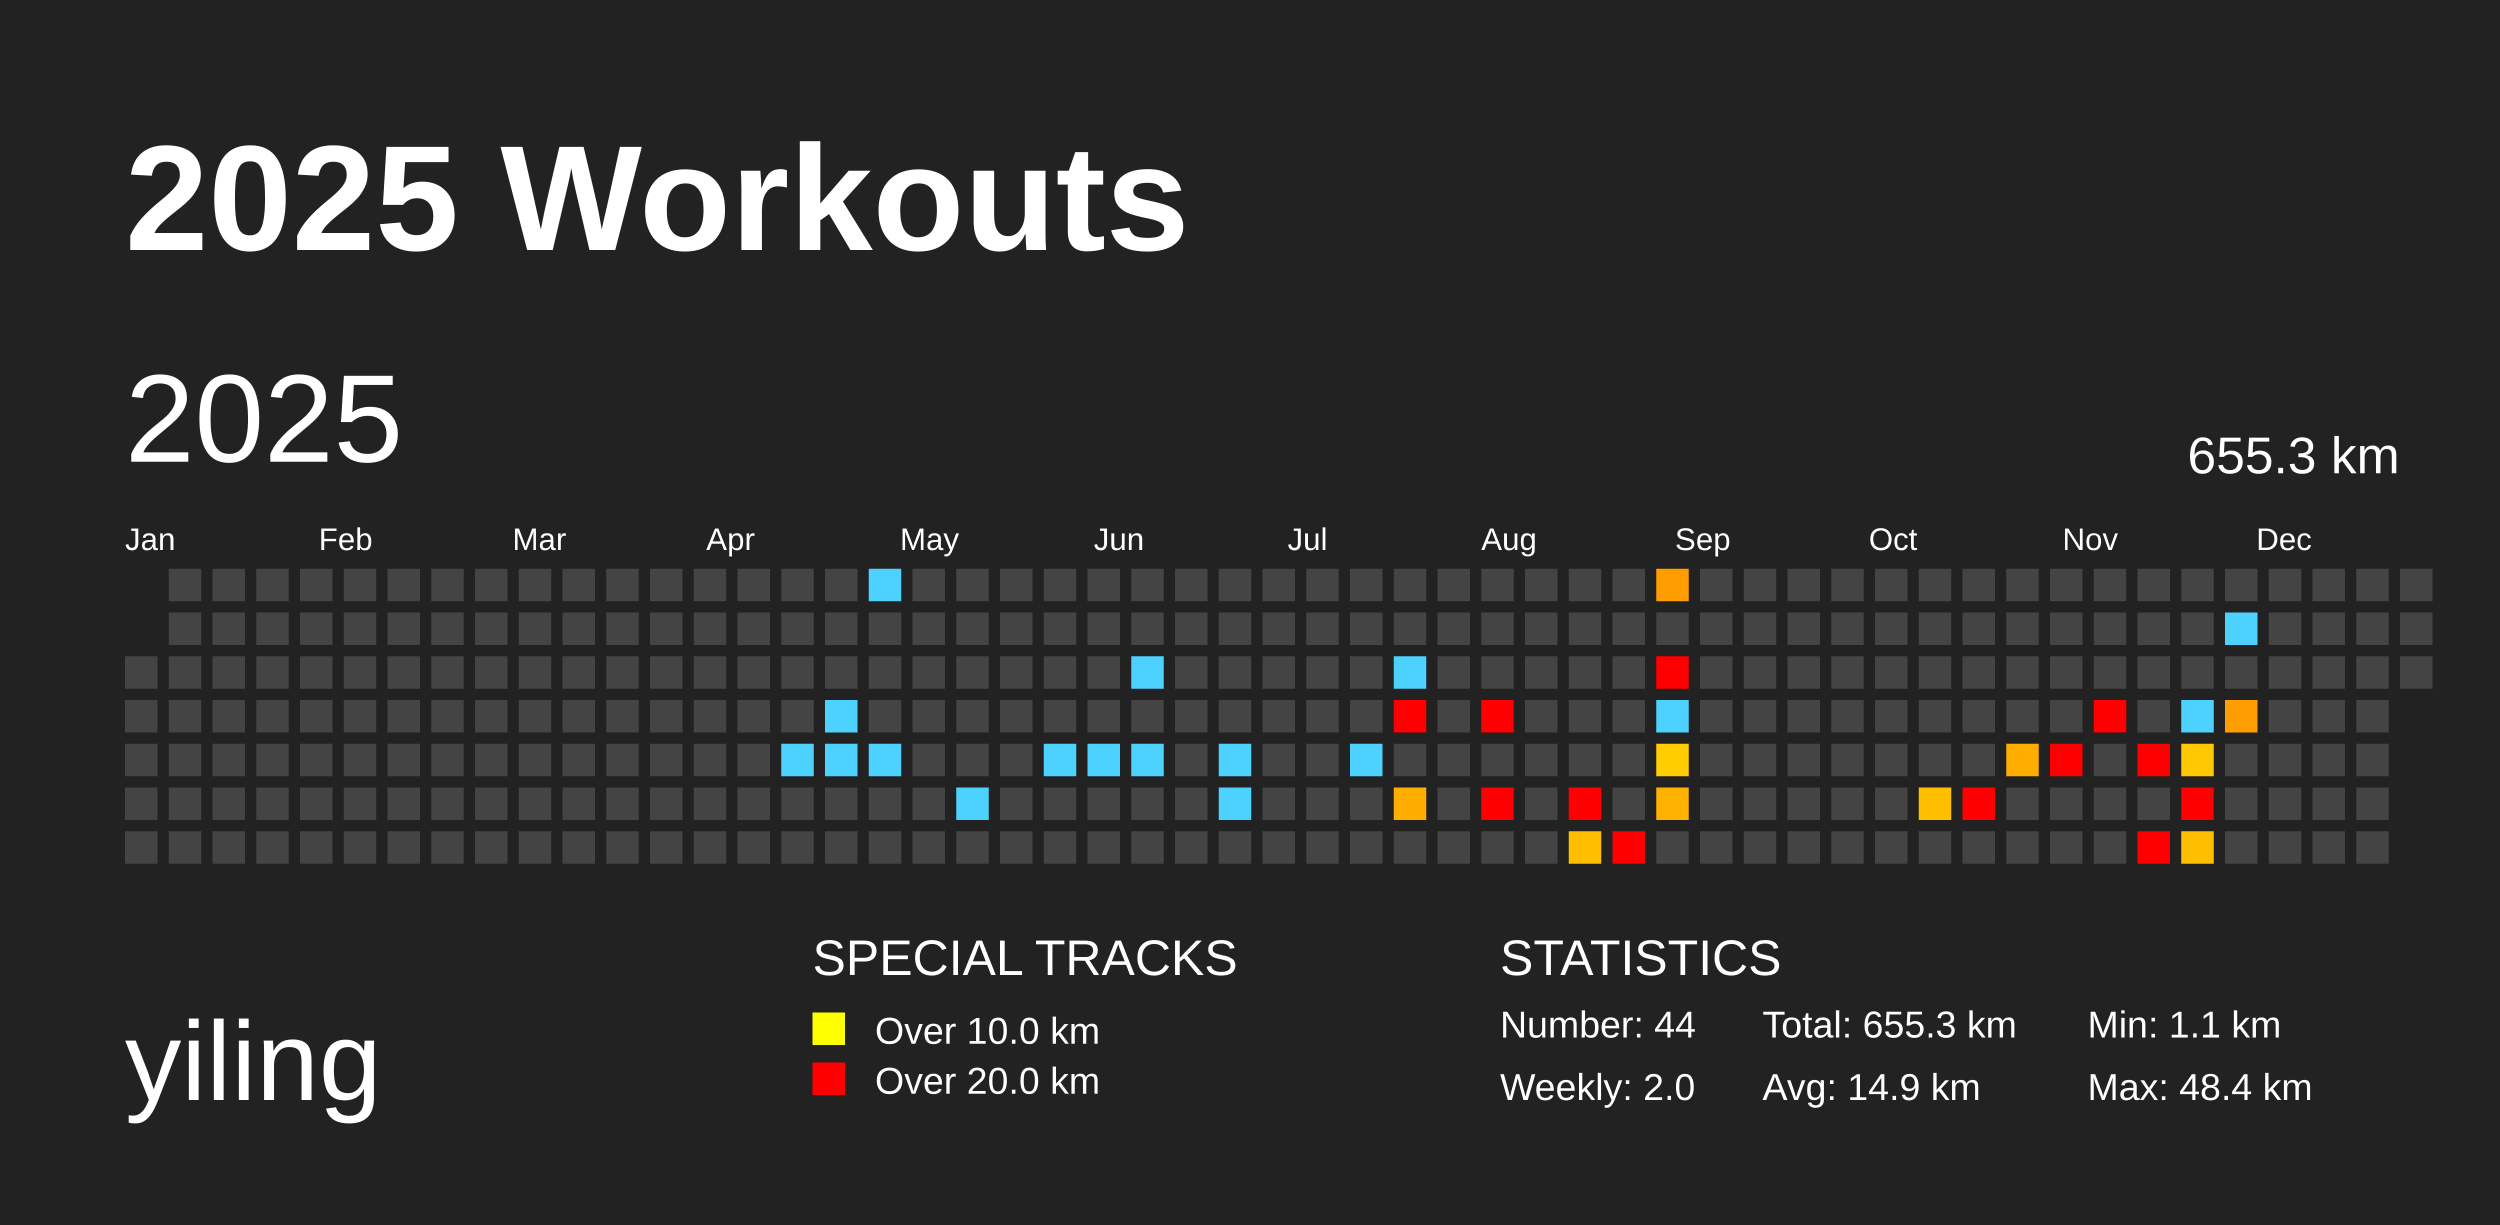
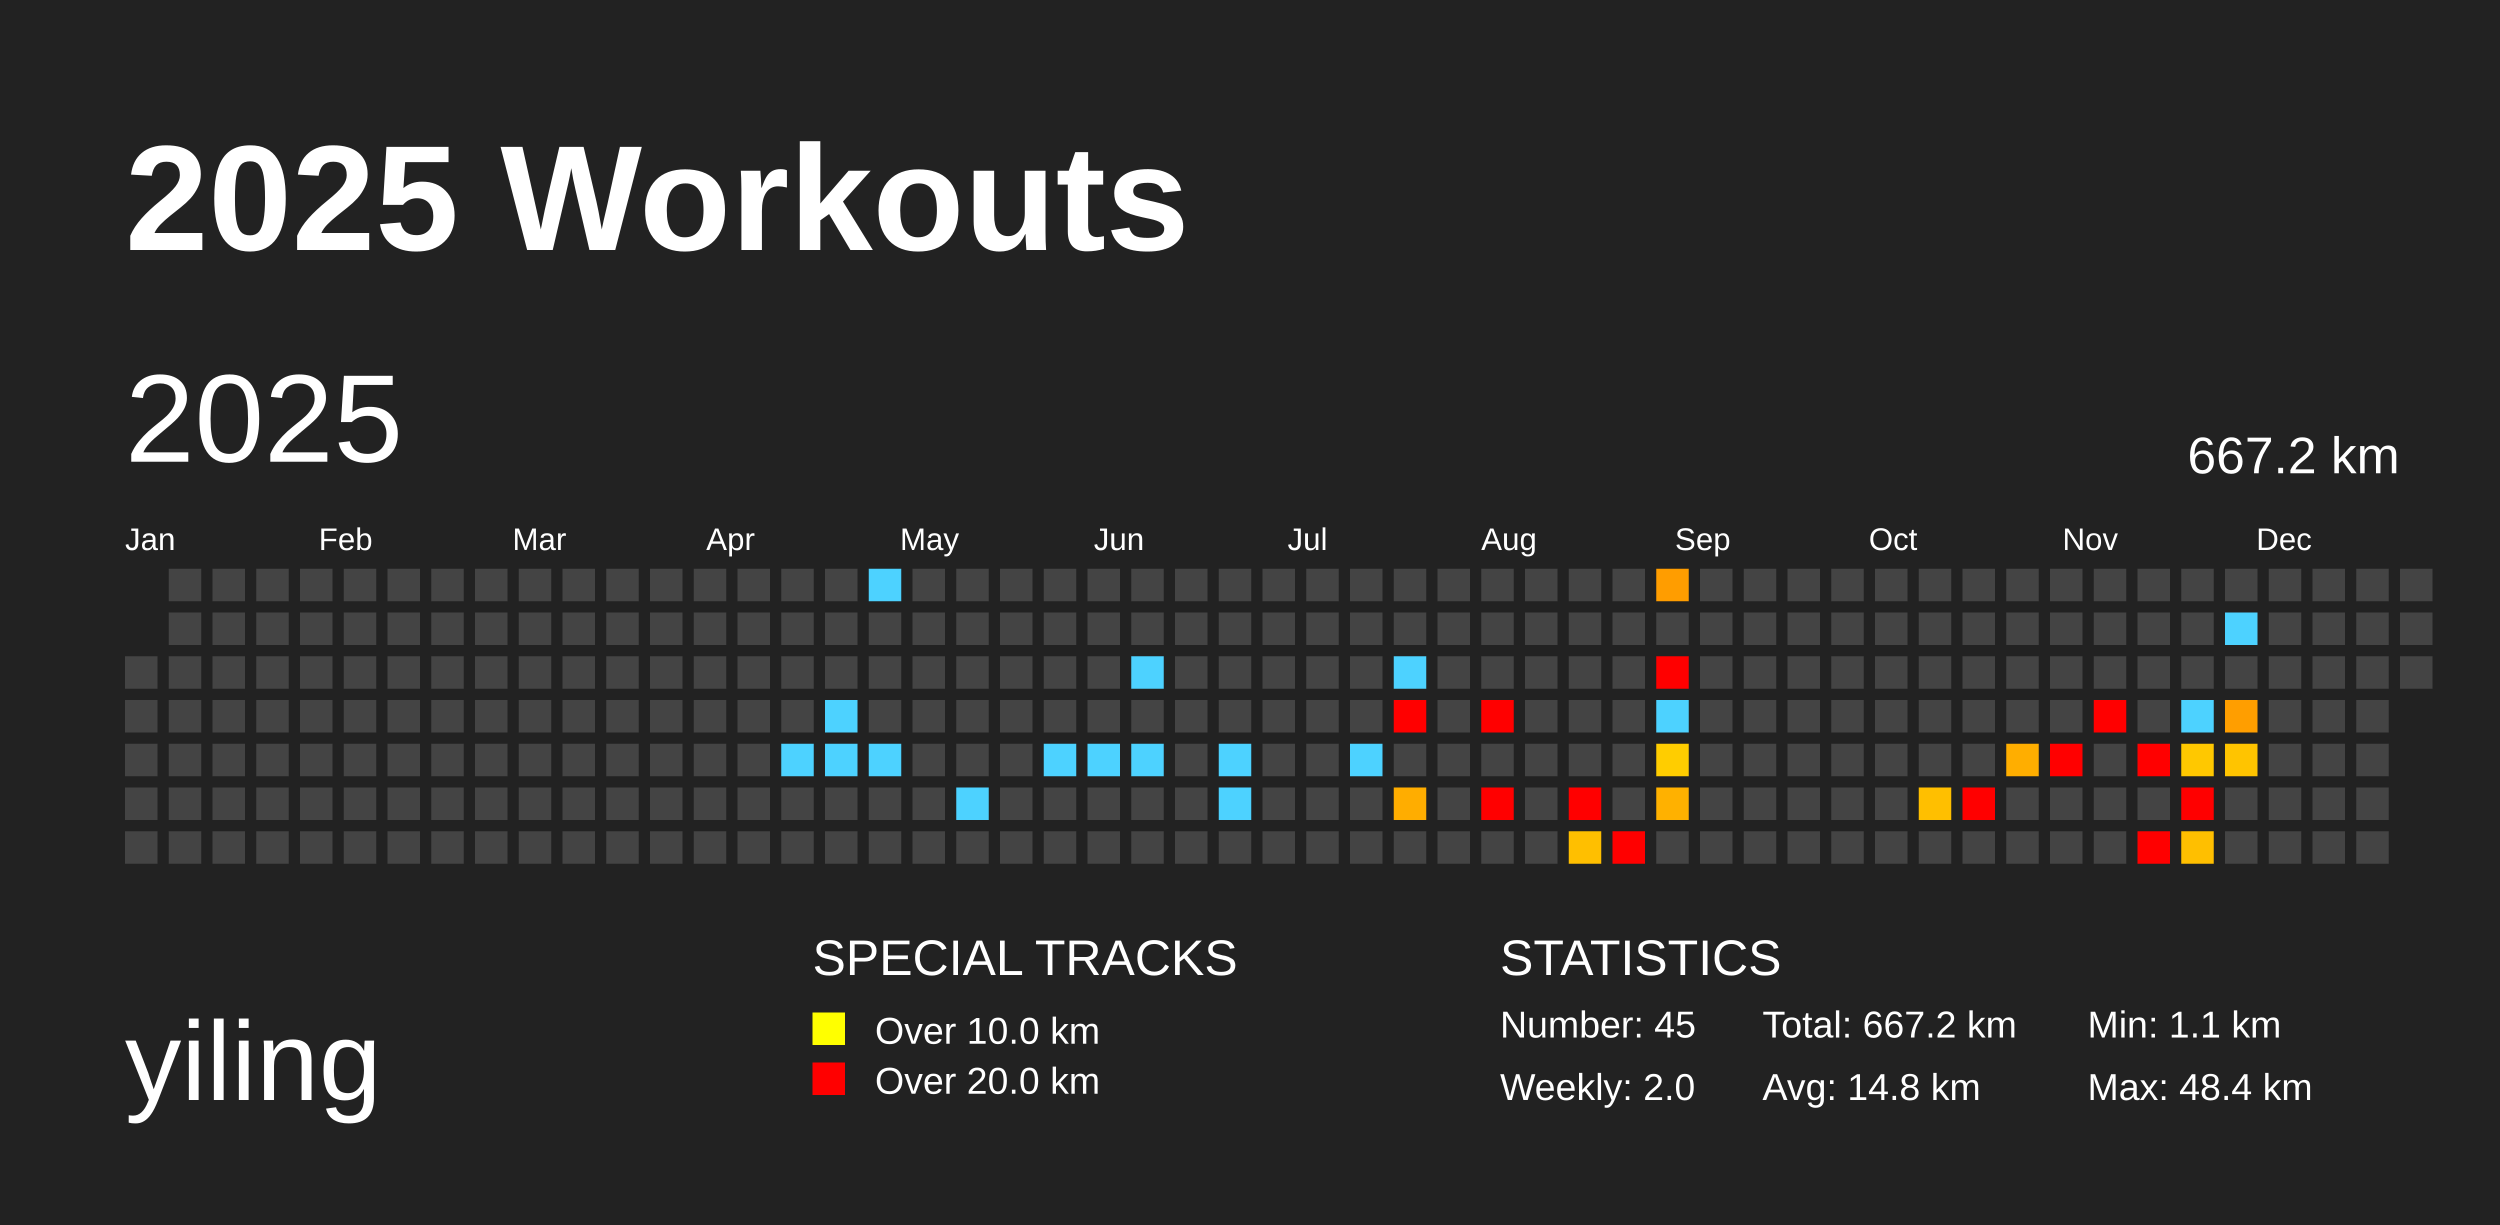
<svg xmlns="http://www.w3.org/2000/svg" baseProfile="full" height="98mm" version="1.1" viewBox="0,0,200,98" width="200mm">
  <defs />
  <rect fill="#222222" height="98" width="200" x="0" y="0" />
  <text fill="#FFFFFF" style="font-size:12px; font-family:Arial; font-weight:bold;" x="10" y="20">2025 Workouts</text>
  <text fill="#FFFFFF" style="font-size:9px; font-family:Arial" x="10" y="88">yiling</text>
  <text fill="#FFFFFF" style="font-size:4px; font-family:Arial" x="65" y="78">SPECIAL TRACKS</text>
  <rect fill="yellow" height="2.6" width="2.6" x="65" y="81" />
  <text fill="#FFFFFF" style="font-size:3px; font-family:Arial" x="70" y="83.5">Over 10.0 km</text>
  <rect fill="red" height="2.6" width="2.6" x="65" y="85" />
  <text fill="#FFFFFF" style="font-size:3px; font-family:Arial" x="70" y="87.5">Over 20.0 km</text>
  <text fill="#FFFFFF" style="font-size:4px; font-family:Arial" x="120" y="78">STATISTICS</text>
-   <text fill="#FFFFFF" style="font-size:3px; font-family:Arial" x="120" y="83">Number: 44</text>
+   <text fill="#FFFFFF" style="font-size:3px; font-family:Arial" x="120" y="83">Number: 45</text>
  <text fill="#FFFFFF" style="font-size:3px; font-family:Arial" x="120" y="88">Weekly: 2.0</text>
-   <text fill="#FFFFFF" style="font-size:3px; font-family:Arial" x="141" y="83">Total: 655.3 km</text>
-   <text fill="#FFFFFF" style="font-size:3px; font-family:Arial" x="141" y="88">Avg: 14.9 km</text>
+   <text fill="#FFFFFF" style="font-size:3px; font-family:Arial" x="141" y="83">Total: 667.2 km</text>
+   <text fill="#FFFFFF" style="font-size:3px; font-family:Arial" x="141" y="88">Avg: 14.8 km</text>
  <text fill="#FFFFFF" style="font-size:3px; font-family:Arial" x="167" y="83">Min: 1.1 km</text>
  <text fill="#FFFFFF" style="font-size:3px; font-family:Arial" x="167" y="88">Max: 48.4 km</text>
  <text dominant-baseline="hanging" fill="#FFFFFF" style="font-size:10.0px; font-family:Arial;" x="10" y="30">2025</text>
-   <text dominant-baseline="hanging" fill="#FFFFFF" style="font-size:4.125px; font-family:Arial;" x="175" y="35">655.3 km</text>
+   <text dominant-baseline="hanging" fill="#FFFFFF" style="font-size:4.125px; font-family:Arial;" x="175" y="35">667.2 km</text>
  <text fill="#FFFFFF" style="font-size:2.5px; font-family:Arial" x="10.0" y="44">Jan</text>
  <text fill="#FFFFFF" style="font-size:2.5px; font-family:Arial" x="25.5" y="44">Feb</text>
  <text fill="#FFFFFF" style="font-size:2.5px; font-family:Arial" x="41.0" y="44">Mar</text>
  <text fill="#FFFFFF" style="font-size:2.5px; font-family:Arial" x="56.5" y="44">Apr</text>
  <text fill="#FFFFFF" style="font-size:2.5px; font-family:Arial" x="72.0" y="44">May</text>
  <text fill="#FFFFFF" style="font-size:2.5px; font-family:Arial" x="87.5" y="44">Jun</text>
  <text fill="#FFFFFF" style="font-size:2.5px; font-family:Arial" x="103.0" y="44">Jul</text>
  <text fill="#FFFFFF" style="font-size:2.5px; font-family:Arial" x="118.5" y="44">Aug</text>
  <text fill="#FFFFFF" style="font-size:2.5px; font-family:Arial" x="134.0" y="44">Sep</text>
  <text fill="#FFFFFF" style="font-size:2.5px; font-family:Arial" x="149.5" y="44">Oct</text>
  <text fill="#FFFFFF" style="font-size:2.5px; font-family:Arial" x="165.0" y="44">Nov</text>
  <text fill="#FFFFFF" style="font-size:2.5px; font-family:Arial" x="180.5" y="44">Dec</text>
  <rect fill="#444444" height="2.6" width="2.6" x="10.0" y="52.5" />
  <rect fill="#444444" height="2.6" width="2.6" x="10.0" y="56.0" />
  <rect fill="#444444" height="2.6" width="2.6" x="10.0" y="59.5" />
  <rect fill="#444444" height="2.6" width="2.6" x="10.0" y="63.0" />
  <rect fill="#444444" height="2.6" width="2.6" x="10.0" y="66.5" />
  <rect fill="#444444" height="2.6" width="2.6" x="13.5" y="45.5" />
  <rect fill="#444444" height="2.6" width="2.6" x="13.5" y="49.0" />
  <rect fill="#444444" height="2.6" width="2.6" x="13.5" y="52.5" />
  <rect fill="#444444" height="2.6" width="2.6" x="13.5" y="56.0" />
  <rect fill="#444444" height="2.6" width="2.6" x="13.5" y="59.5" />
  <rect fill="#444444" height="2.6" width="2.6" x="13.5" y="63.0" />
  <rect fill="#444444" height="2.6" width="2.6" x="13.5" y="66.5" />
  <rect fill="#444444" height="2.6" width="2.6" x="17.0" y="45.5" />
  <rect fill="#444444" height="2.6" width="2.6" x="17.0" y="49.0" />
  <rect fill="#444444" height="2.6" width="2.6" x="17.0" y="52.5" />
  <rect fill="#444444" height="2.6" width="2.6" x="17.0" y="56.0" />
  <rect fill="#444444" height="2.6" width="2.6" x="17.0" y="59.5" />
  <rect fill="#444444" height="2.6" width="2.6" x="17.0" y="63.0" />
  <rect fill="#444444" height="2.6" width="2.6" x="17.0" y="66.5" />
  <rect fill="#444444" height="2.6" width="2.6" x="20.5" y="45.5" />
  <rect fill="#444444" height="2.6" width="2.6" x="20.5" y="49.0" />
  <rect fill="#444444" height="2.6" width="2.6" x="20.5" y="52.5" />
  <rect fill="#444444" height="2.6" width="2.6" x="20.5" y="56.0" />
  <rect fill="#444444" height="2.6" width="2.6" x="20.5" y="59.5" />
  <rect fill="#444444" height="2.6" width="2.6" x="20.5" y="63.0" />
  <rect fill="#444444" height="2.6" width="2.6" x="20.5" y="66.5" />
  <rect fill="#444444" height="2.6" width="2.6" x="24.0" y="45.5" />
  <rect fill="#444444" height="2.6" width="2.6" x="24.0" y="49.0" />
  <rect fill="#444444" height="2.6" width="2.6" x="24.0" y="52.5" />
  <rect fill="#444444" height="2.6" width="2.6" x="24.0" y="56.0" />
  <rect fill="#444444" height="2.6" width="2.6" x="24.0" y="59.5" />
  <rect fill="#444444" height="2.6" width="2.6" x="24.0" y="63.0" />
  <rect fill="#444444" height="2.6" width="2.6" x="24.0" y="66.5" />
  <rect fill="#444444" height="2.6" width="2.6" x="27.5" y="45.5" />
  <rect fill="#444444" height="2.6" width="2.6" x="27.5" y="49.0" />
  <rect fill="#444444" height="2.6" width="2.6" x="27.5" y="52.5" />
  <rect fill="#444444" height="2.6" width="2.6" x="27.5" y="56.0" />
  <rect fill="#444444" height="2.6" width="2.6" x="27.5" y="59.5" />
  <rect fill="#444444" height="2.6" width="2.6" x="27.5" y="63.0" />
  <rect fill="#444444" height="2.6" width="2.6" x="27.5" y="66.5" />
  <rect fill="#444444" height="2.6" width="2.6" x="31.0" y="45.5" />
  <rect fill="#444444" height="2.6" width="2.6" x="31.0" y="49.0" />
  <rect fill="#444444" height="2.6" width="2.6" x="31.0" y="52.5" />
  <rect fill="#444444" height="2.6" width="2.6" x="31.0" y="56.0" />
  <rect fill="#444444" height="2.6" width="2.6" x="31.0" y="59.5" />
  <rect fill="#444444" height="2.6" width="2.6" x="31.0" y="63.0" />
  <rect fill="#444444" height="2.6" width="2.6" x="31.0" y="66.5" />
  <rect fill="#444444" height="2.6" width="2.6" x="34.5" y="45.5" />
  <rect fill="#444444" height="2.6" width="2.6" x="34.5" y="49.0" />
  <rect fill="#444444" height="2.6" width="2.6" x="34.5" y="52.5" />
  <rect fill="#444444" height="2.6" width="2.6" x="34.5" y="56.0" />
  <rect fill="#444444" height="2.6" width="2.6" x="34.5" y="59.5" />
  <rect fill="#444444" height="2.6" width="2.6" x="34.5" y="63.0" />
  <rect fill="#444444" height="2.6" width="2.6" x="34.5" y="66.5" />
  <rect fill="#444444" height="2.6" width="2.6" x="38.0" y="45.5" />
  <rect fill="#444444" height="2.6" width="2.6" x="38.0" y="49.0" />
  <rect fill="#444444" height="2.6" width="2.6" x="38.0" y="52.5" />
  <rect fill="#444444" height="2.6" width="2.6" x="38.0" y="56.0" />
  <rect fill="#444444" height="2.6" width="2.6" x="38.0" y="59.5" />
  <rect fill="#444444" height="2.6" width="2.6" x="38.0" y="63.0" />
  <rect fill="#444444" height="2.6" width="2.6" x="38.0" y="66.5" />
  <rect fill="#444444" height="2.6" width="2.6" x="41.5" y="45.5" />
  <rect fill="#444444" height="2.6" width="2.6" x="41.5" y="49.0" />
  <rect fill="#444444" height="2.6" width="2.6" x="41.5" y="52.5" />
  <rect fill="#444444" height="2.6" width="2.6" x="41.5" y="56.0" />
  <rect fill="#444444" height="2.6" width="2.6" x="41.5" y="59.5" />
  <rect fill="#444444" height="2.6" width="2.6" x="41.5" y="63.0" />
  <rect fill="#444444" height="2.6" width="2.6" x="41.5" y="66.5" />
  <rect fill="#444444" height="2.6" width="2.6" x="45.0" y="45.5" />
  <rect fill="#444444" height="2.6" width="2.6" x="45.0" y="49.0" />
  <rect fill="#444444" height="2.6" width="2.6" x="45.0" y="52.5" />
  <rect fill="#444444" height="2.6" width="2.6" x="45.0" y="56.0" />
  <rect fill="#444444" height="2.6" width="2.6" x="45.0" y="59.5" />
  <rect fill="#444444" height="2.6" width="2.6" x="45.0" y="63.0" />
  <rect fill="#444444" height="2.6" width="2.6" x="45.0" y="66.5" />
  <rect fill="#444444" height="2.6" width="2.6" x="48.5" y="45.5" />
  <rect fill="#444444" height="2.6" width="2.6" x="48.5" y="49.0" />
  <rect fill="#444444" height="2.6" width="2.6" x="48.5" y="52.5" />
  <rect fill="#444444" height="2.6" width="2.6" x="48.5" y="56.0" />
  <rect fill="#444444" height="2.6" width="2.6" x="48.5" y="59.5" />
  <rect fill="#444444" height="2.6" width="2.6" x="48.5" y="63.0" />
  <rect fill="#444444" height="2.6" width="2.6" x="48.5" y="66.5" />
  <rect fill="#444444" height="2.6" width="2.6" x="52.0" y="45.5" />
  <rect fill="#444444" height="2.6" width="2.6" x="52.0" y="49.0" />
  <rect fill="#444444" height="2.6" width="2.6" x="52.0" y="52.5" />
  <rect fill="#444444" height="2.6" width="2.6" x="52.0" y="56.0" />
  <rect fill="#444444" height="2.6" width="2.6" x="52.0" y="59.5" />
  <rect fill="#444444" height="2.6" width="2.6" x="52.0" y="63.0" />
  <rect fill="#444444" height="2.6" width="2.6" x="52.0" y="66.5" />
  <rect fill="#444444" height="2.6" width="2.6" x="55.5" y="45.5" />
  <rect fill="#444444" height="2.6" width="2.6" x="55.5" y="49.0" />
  <rect fill="#444444" height="2.6" width="2.6" x="55.5" y="52.5" />
  <rect fill="#444444" height="2.6" width="2.6" x="55.5" y="56.0" />
  <rect fill="#444444" height="2.6" width="2.6" x="55.5" y="59.5" />
  <rect fill="#444444" height="2.6" width="2.6" x="55.5" y="63.0" />
  <rect fill="#444444" height="2.6" width="2.6" x="55.5" y="66.5" />
  <rect fill="#444444" height="2.6" width="2.6" x="59.0" y="45.5" />
  <rect fill="#444444" height="2.6" width="2.6" x="59.0" y="49.0" />
  <rect fill="#444444" height="2.6" width="2.6" x="59.0" y="52.5" />
  <rect fill="#444444" height="2.6" width="2.6" x="59.0" y="56.0" />
  <rect fill="#444444" height="2.6" width="2.6" x="59.0" y="59.5" />
  <rect fill="#444444" height="2.6" width="2.6" x="59.0" y="63.0" />
  <rect fill="#444444" height="2.6" width="2.6" x="59.0" y="66.5" />
  <rect fill="#444444" height="2.6" width="2.6" x="62.5" y="45.5" />
  <rect fill="#444444" height="2.6" width="2.6" x="62.5" y="49.0" />
  <rect fill="#444444" height="2.6" width="2.6" x="62.5" y="52.5" />
  <rect fill="#444444" height="2.6" width="2.6" x="62.5" y="56.0" />
  <rect fill="#4dd2ff" height="2.6" width="2.6" x="62.5" y="59.5" />
  <rect fill="#444444" height="2.6" width="2.6" x="62.5" y="63.0" />
  <rect fill="#444444" height="2.6" width="2.6" x="62.5" y="66.5" />
  <rect fill="#444444" height="2.6" width="2.6" x="66.0" y="45.5" />
  <rect fill="#444444" height="2.6" width="2.6" x="66.0" y="49.0" />
  <rect fill="#444444" height="2.6" width="2.6" x="66.0" y="52.5" />
  <rect fill="#4dd2ff" height="2.6" width="2.6" x="66.0" y="56.0" />
  <rect fill="#4dd2ff" height="2.6" width="2.6" x="66.0" y="59.5" />
  <rect fill="#444444" height="2.6" width="2.6" x="66.0" y="63.0" />
  <rect fill="#444444" height="2.6" width="2.6" x="66.0" y="66.5" />
  <rect fill="#4dd2ff" height="2.6" width="2.6" x="69.5" y="45.5" />
  <rect fill="#444444" height="2.6" width="2.6" x="69.5" y="49.0" />
  <rect fill="#444444" height="2.6" width="2.6" x="69.5" y="52.5" />
  <rect fill="#444444" height="2.6" width="2.6" x="69.5" y="56.0" />
  <rect fill="#4dd2ff" height="2.6" width="2.6" x="69.5" y="59.5" />
  <rect fill="#444444" height="2.6" width="2.6" x="69.5" y="63.0" />
  <rect fill="#444444" height="2.6" width="2.6" x="69.5" y="66.5" />
  <rect fill="#444444" height="2.6" width="2.6" x="73.0" y="45.5" />
  <rect fill="#444444" height="2.6" width="2.6" x="73.0" y="49.0" />
  <rect fill="#444444" height="2.6" width="2.6" x="73.0" y="52.5" />
  <rect fill="#444444" height="2.6" width="2.6" x="73.0" y="56.0" />
  <rect fill="#444444" height="2.6" width="2.6" x="73.0" y="59.5" />
  <rect fill="#444444" height="2.6" width="2.6" x="73.0" y="63.0" />
  <rect fill="#444444" height="2.6" width="2.6" x="73.0" y="66.5" />
  <rect fill="#444444" height="2.6" width="2.6" x="76.5" y="45.5" />
  <rect fill="#444444" height="2.6" width="2.6" x="76.5" y="49.0" />
  <rect fill="#444444" height="2.6" width="2.6" x="76.5" y="52.5" />
  <rect fill="#444444" height="2.6" width="2.6" x="76.5" y="56.0" />
  <rect fill="#444444" height="2.6" width="2.6" x="76.5" y="59.5" />
  <rect fill="#4dd2ff" height="2.6" width="2.6" x="76.5" y="63.0" />
  <rect fill="#444444" height="2.6" width="2.6" x="76.5" y="66.5" />
  <rect fill="#444444" height="2.6" width="2.6" x="80.0" y="45.5" />
  <rect fill="#444444" height="2.6" width="2.6" x="80.0" y="49.0" />
  <rect fill="#444444" height="2.6" width="2.6" x="80.0" y="52.5" />
  <rect fill="#444444" height="2.6" width="2.6" x="80.0" y="56.0" />
  <rect fill="#444444" height="2.6" width="2.6" x="80.0" y="59.5" />
  <rect fill="#444444" height="2.6" width="2.6" x="80.0" y="63.0" />
  <rect fill="#444444" height="2.6" width="2.6" x="80.0" y="66.5" />
  <rect fill="#444444" height="2.6" width="2.6" x="83.5" y="45.5" />
  <rect fill="#444444" height="2.6" width="2.6" x="83.5" y="49.0" />
  <rect fill="#444444" height="2.6" width="2.6" x="83.5" y="52.5" />
  <rect fill="#444444" height="2.6" width="2.6" x="83.5" y="56.0" />
  <rect fill="#4dd2ff" height="2.6" width="2.6" x="83.5" y="59.5" />
  <rect fill="#444444" height="2.6" width="2.6" x="83.5" y="63.0" />
  <rect fill="#444444" height="2.6" width="2.6" x="83.5" y="66.5" />
  <rect fill="#444444" height="2.6" width="2.6" x="87.0" y="45.5" />
  <rect fill="#444444" height="2.6" width="2.6" x="87.0" y="49.0" />
  <rect fill="#444444" height="2.6" width="2.6" x="87.0" y="52.5" />
  <rect fill="#444444" height="2.6" width="2.6" x="87.0" y="56.0" />
  <rect fill="#4dd2ff" height="2.6" width="2.6" x="87.0" y="59.5" />
  <rect fill="#444444" height="2.6" width="2.6" x="87.0" y="63.0" />
  <rect fill="#444444" height="2.6" width="2.6" x="87.0" y="66.5" />
  <rect fill="#444444" height="2.6" width="2.6" x="90.5" y="45.5" />
  <rect fill="#444444" height="2.6" width="2.6" x="90.5" y="49.0" />
  <rect fill="#4dd2ff" height="2.6" width="2.6" x="90.5" y="52.5" />
  <rect fill="#444444" height="2.6" width="2.6" x="90.5" y="56.0" />
  <rect fill="#4dd2ff" height="2.6" width="2.6" x="90.5" y="59.5" />
  <rect fill="#444444" height="2.6" width="2.6" x="90.5" y="63.0" />
  <rect fill="#444444" height="2.6" width="2.6" x="90.5" y="66.5" />
  <rect fill="#444444" height="2.6" width="2.6" x="94.0" y="45.5" />
  <rect fill="#444444" height="2.6" width="2.6" x="94.0" y="49.0" />
  <rect fill="#444444" height="2.6" width="2.6" x="94.0" y="52.5" />
  <rect fill="#444444" height="2.6" width="2.6" x="94.0" y="56.0" />
  <rect fill="#444444" height="2.6" width="2.6" x="94.0" y="59.5" />
  <rect fill="#444444" height="2.6" width="2.6" x="94.0" y="63.0" />
  <rect fill="#444444" height="2.6" width="2.6" x="94.0" y="66.5" />
  <rect fill="#444444" height="2.6" width="2.6" x="97.5" y="45.5" />
  <rect fill="#444444" height="2.6" width="2.6" x="97.5" y="49.0" />
  <rect fill="#444444" height="2.6" width="2.6" x="97.5" y="52.5" />
  <rect fill="#444444" height="2.6" width="2.6" x="97.5" y="56.0" />
  <rect fill="#4dd2ff" height="2.6" width="2.6" x="97.5" y="59.5" />
  <rect fill="#4dd2ff" height="2.6" width="2.6" x="97.5" y="63.0" />
  <rect fill="#444444" height="2.6" width="2.6" x="97.5" y="66.5" />
  <rect fill="#444444" height="2.6" width="2.6" x="101.0" y="45.5" />
  <rect fill="#444444" height="2.6" width="2.6" x="101.0" y="49.0" />
  <rect fill="#444444" height="2.6" width="2.6" x="101.0" y="52.5" />
  <rect fill="#444444" height="2.6" width="2.6" x="101.0" y="56.0" />
  <rect fill="#444444" height="2.6" width="2.6" x="101.0" y="59.5" />
  <rect fill="#444444" height="2.6" width="2.6" x="101.0" y="63.0" />
  <rect fill="#444444" height="2.6" width="2.6" x="101.0" y="66.5" />
  <rect fill="#444444" height="2.6" width="2.6" x="104.5" y="45.5" />
  <rect fill="#444444" height="2.6" width="2.6" x="104.5" y="49.0" />
  <rect fill="#444444" height="2.6" width="2.6" x="104.5" y="52.5" />
  <rect fill="#444444" height="2.6" width="2.6" x="104.5" y="56.0" />
  <rect fill="#444444" height="2.6" width="2.6" x="104.5" y="59.5" />
  <rect fill="#444444" height="2.6" width="2.6" x="104.5" y="63.0" />
  <rect fill="#444444" height="2.6" width="2.6" x="104.5" y="66.5" />
  <rect fill="#444444" height="2.6" width="2.6" x="108.0" y="45.5" />
  <rect fill="#444444" height="2.6" width="2.6" x="108.0" y="49.0" />
  <rect fill="#444444" height="2.6" width="2.6" x="108.0" y="52.5" />
  <rect fill="#444444" height="2.6" width="2.6" x="108.0" y="56.0" />
  <rect fill="#4dd2ff" height="2.6" width="2.6" x="108.0" y="59.5" />
  <rect fill="#444444" height="2.6" width="2.6" x="108.0" y="63.0" />
  <rect fill="#444444" height="2.6" width="2.6" x="108.0" y="66.5" />
  <rect fill="#444444" height="2.6" width="2.6" x="111.5" y="45.5" />
  <rect fill="#444444" height="2.6" width="2.6" x="111.5" y="49.0" />
  <rect fill="#4dd2ff" height="2.6" width="2.6" x="111.5" y="52.5" />
  <rect fill="red" height="2.6" width="2.6" x="111.5" y="56.0" />
  <rect fill="#444444" height="2.6" width="2.6" x="111.5" y="59.5" />
  <rect fill="#ffad00" height="2.6" width="2.6" x="111.5" y="63.0" />
  <rect fill="#444444" height="2.6" width="2.6" x="111.5" y="66.5" />
  <rect fill="#444444" height="2.6" width="2.6" x="115.0" y="45.5" />
  <rect fill="#444444" height="2.6" width="2.6" x="115.0" y="49.0" />
  <rect fill="#444444" height="2.6" width="2.6" x="115.0" y="52.5" />
  <rect fill="#444444" height="2.6" width="2.6" x="115.0" y="56.0" />
  <rect fill="#444444" height="2.6" width="2.6" x="115.0" y="59.5" />
  <rect fill="#444444" height="2.6" width="2.6" x="115.0" y="63.0" />
  <rect fill="#444444" height="2.6" width="2.6" x="115.0" y="66.5" />
  <rect fill="#444444" height="2.6" width="2.6" x="118.5" y="45.5" />
  <rect fill="#444444" height="2.6" width="2.6" x="118.5" y="49.0" />
  <rect fill="#444444" height="2.6" width="2.6" x="118.5" y="52.5" />
  <rect fill="red" height="2.6" width="2.6" x="118.5" y="56.0" />
  <rect fill="#444444" height="2.6" width="2.6" x="118.5" y="59.5" />
  <rect fill="red" height="2.6" width="2.6" x="118.5" y="63.0" />
  <rect fill="#444444" height="2.6" width="2.6" x="118.5" y="66.5" />
  <rect fill="#444444" height="2.6" width="2.6" x="122.0" y="45.5" />
  <rect fill="#444444" height="2.6" width="2.6" x="122.0" y="49.0" />
  <rect fill="#444444" height="2.6" width="2.6" x="122.0" y="52.5" />
  <rect fill="#444444" height="2.6" width="2.6" x="122.0" y="56.0" />
  <rect fill="#444444" height="2.6" width="2.6" x="122.0" y="59.5" />
  <rect fill="#444444" height="2.6" width="2.6" x="122.0" y="63.0" />
  <rect fill="#444444" height="2.6" width="2.6" x="122.0" y="66.5" />
  <rect fill="#444444" height="2.6" width="2.6" x="125.5" y="45.5" />
  <rect fill="#444444" height="2.6" width="2.6" x="125.5" y="49.0" />
  <rect fill="#444444" height="2.6" width="2.6" x="125.5" y="52.5" />
  <rect fill="#444444" height="2.6" width="2.6" x="125.5" y="56.0" />
  <rect fill="#444444" height="2.6" width="2.6" x="125.5" y="59.5" />
  <rect fill="red" height="2.6" width="2.6" x="125.5" y="63.0" />
  <rect fill="#ffbf00" height="2.6" width="2.6" x="125.5" y="66.5" />
  <rect fill="#444444" height="2.6" width="2.6" x="129.0" y="45.5" />
  <rect fill="#444444" height="2.6" width="2.6" x="129.0" y="49.0" />
  <rect fill="#444444" height="2.6" width="2.6" x="129.0" y="52.5" />
  <rect fill="#444444" height="2.6" width="2.6" x="129.0" y="56.0" />
  <rect fill="#444444" height="2.6" width="2.6" x="129.0" y="59.5" />
  <rect fill="#444444" height="2.6" width="2.6" x="129.0" y="63.0" />
  <rect fill="red" height="2.6" width="2.6" x="129.0" y="66.5" />
  <rect fill="#ff9d00" height="2.6" width="2.6" x="132.5" y="45.5" />
  <rect fill="#444444" height="2.6" width="2.6" x="132.5" y="49.0" />
  <rect fill="red" height="2.6" width="2.6" x="132.5" y="52.5" />
  <rect fill="#4dd2ff" height="2.6" width="2.6" x="132.5" y="56.0" />
  <rect fill="#ffcd00" height="2.6" width="2.6" x="132.5" y="59.5" />
  <rect fill="#ffb100" height="2.6" width="2.6" x="132.5" y="63.0" />
  <rect fill="#444444" height="2.6" width="2.6" x="132.5" y="66.5" />
  <rect fill="#444444" height="2.6" width="2.6" x="136.0" y="45.5" />
  <rect fill="#444444" height="2.6" width="2.6" x="136.0" y="49.0" />
  <rect fill="#444444" height="2.6" width="2.6" x="136.0" y="52.5" />
  <rect fill="#444444" height="2.6" width="2.6" x="136.0" y="56.0" />
  <rect fill="#444444" height="2.6" width="2.6" x="136.0" y="59.5" />
  <rect fill="#444444" height="2.6" width="2.6" x="136.0" y="63.0" />
  <rect fill="#444444" height="2.6" width="2.6" x="136.0" y="66.5" />
  <rect fill="#444444" height="2.6" width="2.6" x="139.5" y="45.5" />
  <rect fill="#444444" height="2.6" width="2.6" x="139.5" y="49.0" />
  <rect fill="#444444" height="2.6" width="2.6" x="139.5" y="52.5" />
  <rect fill="#444444" height="2.6" width="2.6" x="139.5" y="56.0" />
  <rect fill="#444444" height="2.6" width="2.6" x="139.5" y="59.5" />
  <rect fill="#444444" height="2.6" width="2.6" x="139.5" y="63.0" />
  <rect fill="#444444" height="2.6" width="2.6" x="139.5" y="66.5" />
  <rect fill="#444444" height="2.6" width="2.6" x="143.0" y="45.5" />
  <rect fill="#444444" height="2.6" width="2.6" x="143.0" y="49.0" />
  <rect fill="#444444" height="2.6" width="2.6" x="143.0" y="52.5" />
  <rect fill="#444444" height="2.6" width="2.6" x="143.0" y="56.0" />
  <rect fill="#444444" height="2.6" width="2.6" x="143.0" y="59.5" />
  <rect fill="#444444" height="2.6" width="2.6" x="143.0" y="63.0" />
  <rect fill="#444444" height="2.6" width="2.6" x="143.0" y="66.5" />
  <rect fill="#444444" height="2.6" width="2.6" x="146.5" y="45.5" />
  <rect fill="#444444" height="2.6" width="2.6" x="146.5" y="49.0" />
  <rect fill="#444444" height="2.6" width="2.6" x="146.5" y="52.5" />
  <rect fill="#444444" height="2.6" width="2.6" x="146.5" y="56.0" />
  <rect fill="#444444" height="2.6" width="2.6" x="146.5" y="59.5" />
  <rect fill="#444444" height="2.6" width="2.6" x="146.5" y="63.0" />
  <rect fill="#444444" height="2.6" width="2.6" x="146.5" y="66.5" />
  <rect fill="#444444" height="2.6" width="2.6" x="150.0" y="45.5" />
  <rect fill="#444444" height="2.6" width="2.6" x="150.0" y="49.0" />
  <rect fill="#444444" height="2.6" width="2.6" x="150.0" y="52.5" />
  <rect fill="#444444" height="2.6" width="2.6" x="150.0" y="56.0" />
  <rect fill="#444444" height="2.6" width="2.6" x="150.0" y="59.5" />
  <rect fill="#444444" height="2.6" width="2.6" x="150.0" y="63.0" />
  <rect fill="#444444" height="2.6" width="2.6" x="150.0" y="66.5" />
  <rect fill="#444444" height="2.6" width="2.6" x="153.5" y="45.5" />
  <rect fill="#444444" height="2.6" width="2.6" x="153.5" y="49.0" />
  <rect fill="#444444" height="2.6" width="2.6" x="153.5" y="52.5" />
  <rect fill="#444444" height="2.6" width="2.6" x="153.5" y="56.0" />
  <rect fill="#444444" height="2.6" width="2.6" x="153.5" y="59.5" />
  <rect fill="#ffbf00" height="2.6" width="2.6" x="153.5" y="63.0" />
  <rect fill="#444444" height="2.6" width="2.6" x="153.5" y="66.5" />
  <rect fill="#444444" height="2.6" width="2.6" x="157.0" y="45.5" />
  <rect fill="#444444" height="2.6" width="2.6" x="157.0" y="49.0" />
  <rect fill="#444444" height="2.6" width="2.6" x="157.0" y="52.5" />
  <rect fill="#444444" height="2.6" width="2.6" x="157.0" y="56.0" />
  <rect fill="#444444" height="2.6" width="2.6" x="157.0" y="59.5" />
  <rect fill="red" height="2.6" width="2.6" x="157.0" y="63.0" />
  <rect fill="#444444" height="2.6" width="2.6" x="157.0" y="66.5" />
  <rect fill="#444444" height="2.6" width="2.6" x="160.5" y="45.5" />
  <rect fill="#444444" height="2.6" width="2.6" x="160.5" y="49.0" />
  <rect fill="#444444" height="2.6" width="2.6" x="160.5" y="52.5" />
  <rect fill="#444444" height="2.6" width="2.6" x="160.5" y="56.0" />
  <rect fill="#ffae00" height="2.6" width="2.6" x="160.5" y="59.5" />
  <rect fill="#444444" height="2.6" width="2.6" x="160.5" y="63.0" />
  <rect fill="#444444" height="2.6" width="2.6" x="160.5" y="66.5" />
  <rect fill="#444444" height="2.6" width="2.6" x="164.0" y="45.5" />
  <rect fill="#444444" height="2.6" width="2.6" x="164.0" y="49.0" />
  <rect fill="#444444" height="2.6" width="2.6" x="164.0" y="52.5" />
  <rect fill="#444444" height="2.6" width="2.6" x="164.0" y="56.0" />
  <rect fill="red" height="2.6" width="2.6" x="164.0" y="59.5" />
  <rect fill="#444444" height="2.6" width="2.6" x="164.0" y="63.0" />
  <rect fill="#444444" height="2.6" width="2.6" x="164.0" y="66.5" />
  <rect fill="#444444" height="2.6" width="2.6" x="167.5" y="45.5" />
  <rect fill="#444444" height="2.6" width="2.6" x="167.5" y="49.0" />
  <rect fill="#444444" height="2.6" width="2.6" x="167.5" y="52.5" />
  <rect fill="red" height="2.6" width="2.6" x="167.5" y="56.0" />
  <rect fill="#444444" height="2.6" width="2.6" x="167.5" y="59.5" />
  <rect fill="#444444" height="2.6" width="2.6" x="167.5" y="63.0" />
  <rect fill="#444444" height="2.6" width="2.6" x="167.5" y="66.5" />
  <rect fill="#444444" height="2.6" width="2.6" x="171.0" y="45.5" />
  <rect fill="#444444" height="2.6" width="2.6" x="171.0" y="49.0" />
  <rect fill="#444444" height="2.6" width="2.6" x="171.0" y="52.5" />
  <rect fill="#444444" height="2.6" width="2.6" x="171.0" y="56.0" />
  <rect fill="red" height="2.6" width="2.6" x="171.0" y="59.5" />
  <rect fill="#444444" height="2.6" width="2.6" x="171.0" y="63.0" />
  <rect fill="red" height="2.6" width="2.6" x="171.0" y="66.5" />
  <rect fill="#444444" height="2.6" width="2.6" x="174.5" y="45.5" />
  <rect fill="#444444" height="2.6" width="2.6" x="174.5" y="49.0" />
  <rect fill="#444444" height="2.6" width="2.6" x="174.5" y="52.5" />
  <rect fill="#4dd2ff" height="2.6" width="2.6" x="174.5" y="56.0" />
  <rect fill="#ffc800" height="2.6" width="2.6" x="174.5" y="59.5" />
  <rect fill="red" height="2.6" width="2.6" x="174.5" y="63.0" />
  <rect fill="#ffbf00" height="2.6" width="2.6" x="174.5" y="66.5" />
  <rect fill="#444444" height="2.6" width="2.6" x="178.0" y="45.5" />
  <rect fill="#4dd2ff" height="2.6" width="2.6" x="178.0" y="49.0" />
  <rect fill="#444444" height="2.6" width="2.6" x="178.0" y="52.5" />
  <rect fill="#ff9e00" height="2.6" width="2.6" x="178.0" y="56.0" />
-   <rect fill="#444444" height="2.6" width="2.6" x="178.0" y="59.5" />
+   <rect fill="#ffc400" height="2.6" width="2.6" x="178.0" y="59.5" />
  <rect fill="#444444" height="2.6" width="2.6" x="178.0" y="63.0" />
  <rect fill="#444444" height="2.6" width="2.6" x="178.0" y="66.5" />
  <rect fill="#444444" height="2.6" width="2.6" x="181.5" y="45.5" />
  <rect fill="#444444" height="2.6" width="2.6" x="181.5" y="49.0" />
  <rect fill="#444444" height="2.6" width="2.6" x="181.5" y="52.5" />
  <rect fill="#444444" height="2.6" width="2.6" x="181.5" y="56.0" />
  <rect fill="#444444" height="2.6" width="2.6" x="181.5" y="59.5" />
  <rect fill="#444444" height="2.6" width="2.6" x="181.5" y="63.0" />
  <rect fill="#444444" height="2.6" width="2.6" x="181.5" y="66.5" />
  <rect fill="#444444" height="2.6" width="2.6" x="185.0" y="45.5" />
  <rect fill="#444444" height="2.6" width="2.6" x="185.0" y="49.0" />
  <rect fill="#444444" height="2.6" width="2.6" x="185.0" y="52.5" />
  <rect fill="#444444" height="2.6" width="2.6" x="185.0" y="56.0" />
  <rect fill="#444444" height="2.6" width="2.6" x="185.0" y="59.5" />
  <rect fill="#444444" height="2.6" width="2.6" x="185.0" y="63.0" />
  <rect fill="#444444" height="2.6" width="2.6" x="185.0" y="66.5" />
  <rect fill="#444444" height="2.6" width="2.6" x="188.5" y="45.5" />
  <rect fill="#444444" height="2.6" width="2.6" x="188.5" y="49.0" />
  <rect fill="#444444" height="2.6" width="2.6" x="188.5" y="52.5" />
  <rect fill="#444444" height="2.6" width="2.6" x="188.5" y="56.0" />
  <rect fill="#444444" height="2.6" width="2.6" x="188.5" y="59.5" />
  <rect fill="#444444" height="2.6" width="2.6" x="188.5" y="63.0" />
  <rect fill="#444444" height="2.6" width="2.6" x="188.5" y="66.5" />
  <rect fill="#444444" height="2.6" width="2.6" x="192.0" y="45.5" />
  <rect fill="#444444" height="2.6" width="2.6" x="192.0" y="49.0" />
  <rect fill="#444444" height="2.6" width="2.6" x="192.0" y="52.5" />
</svg>
